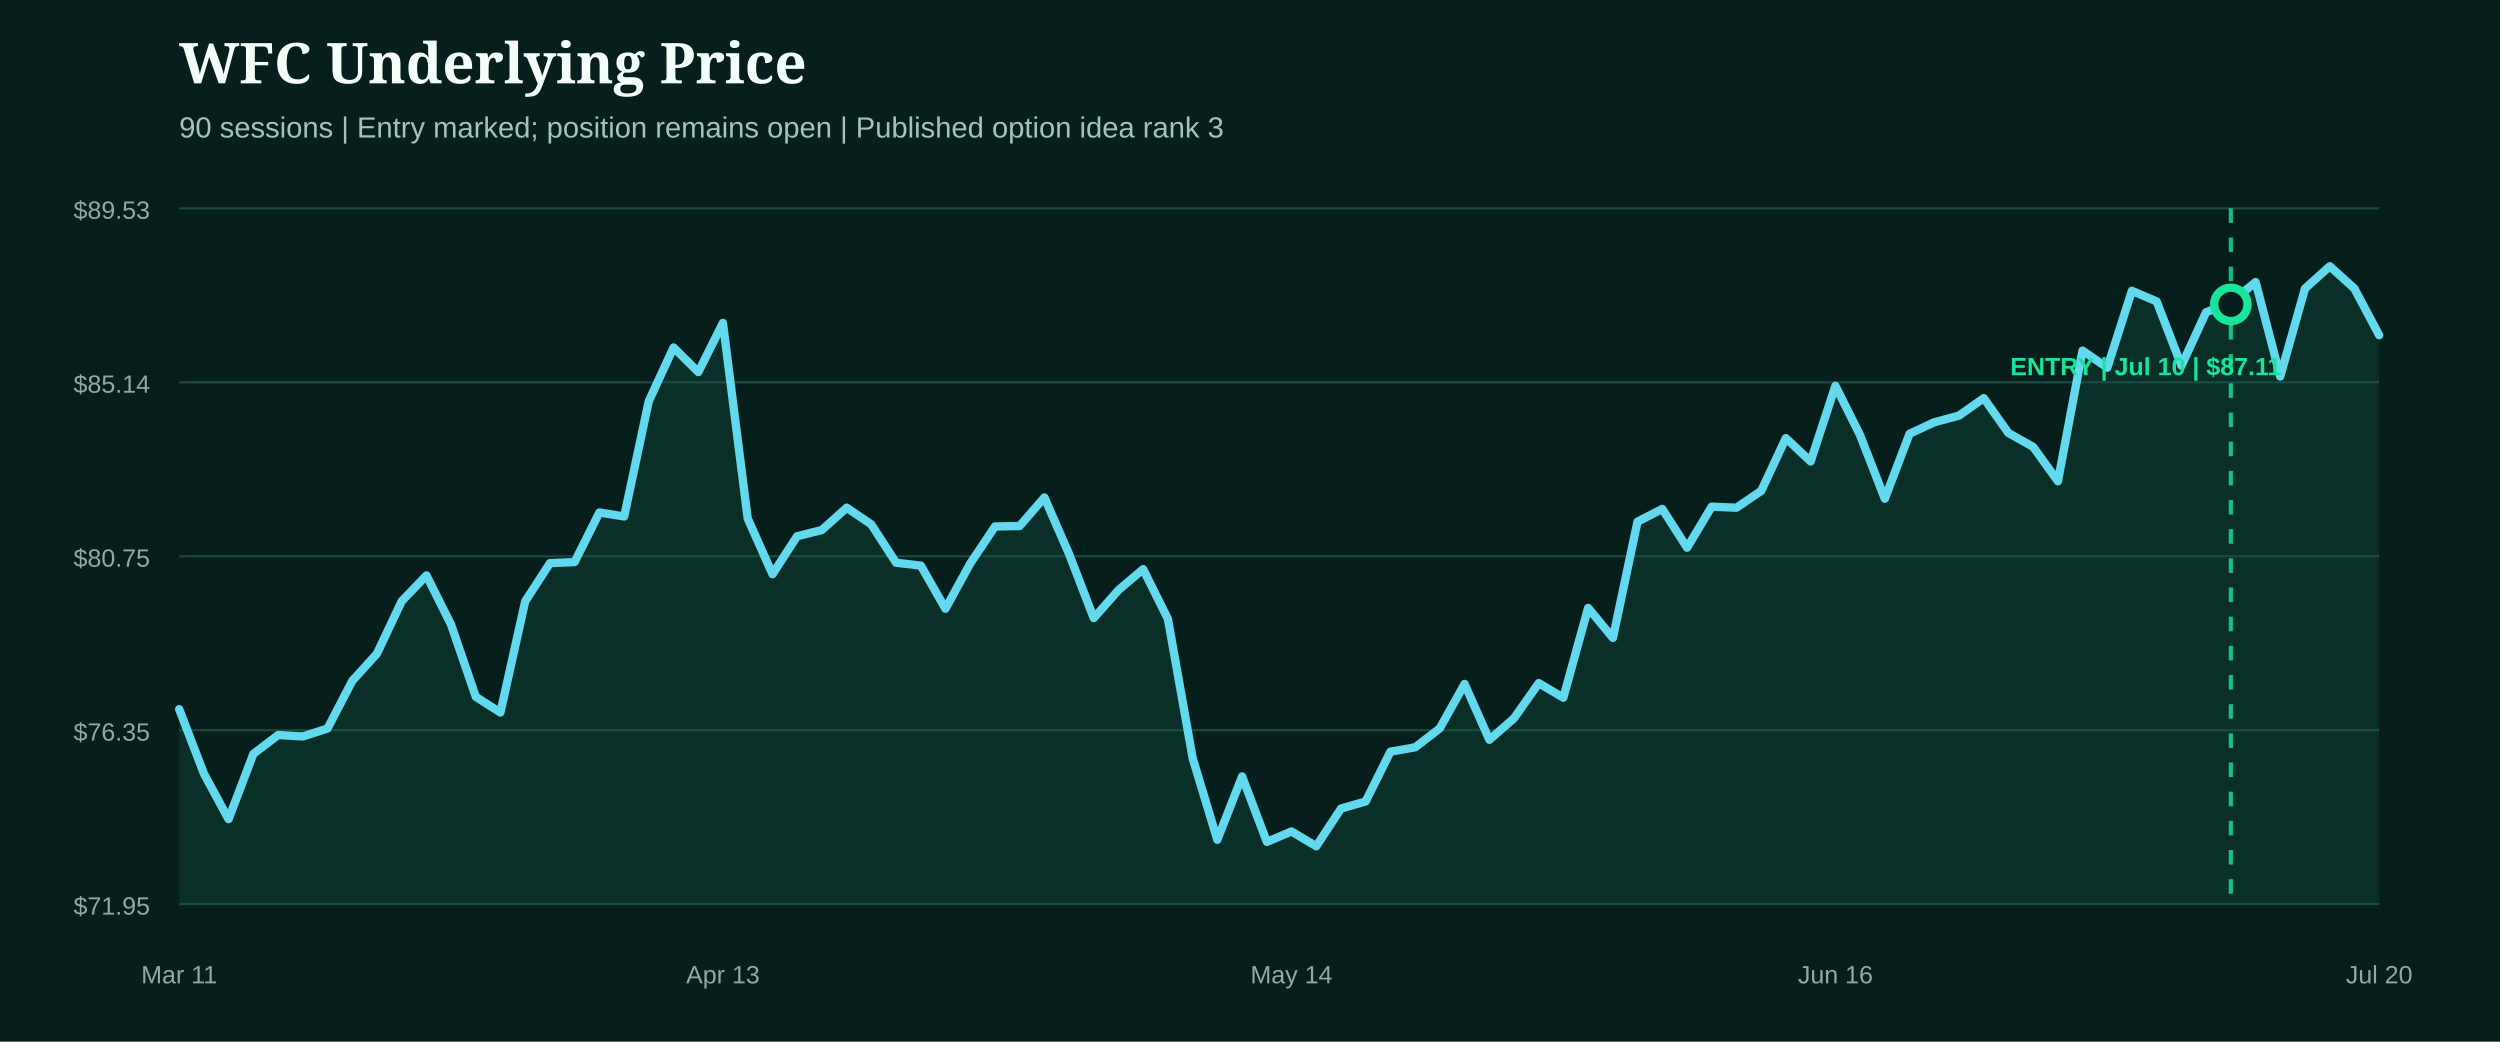
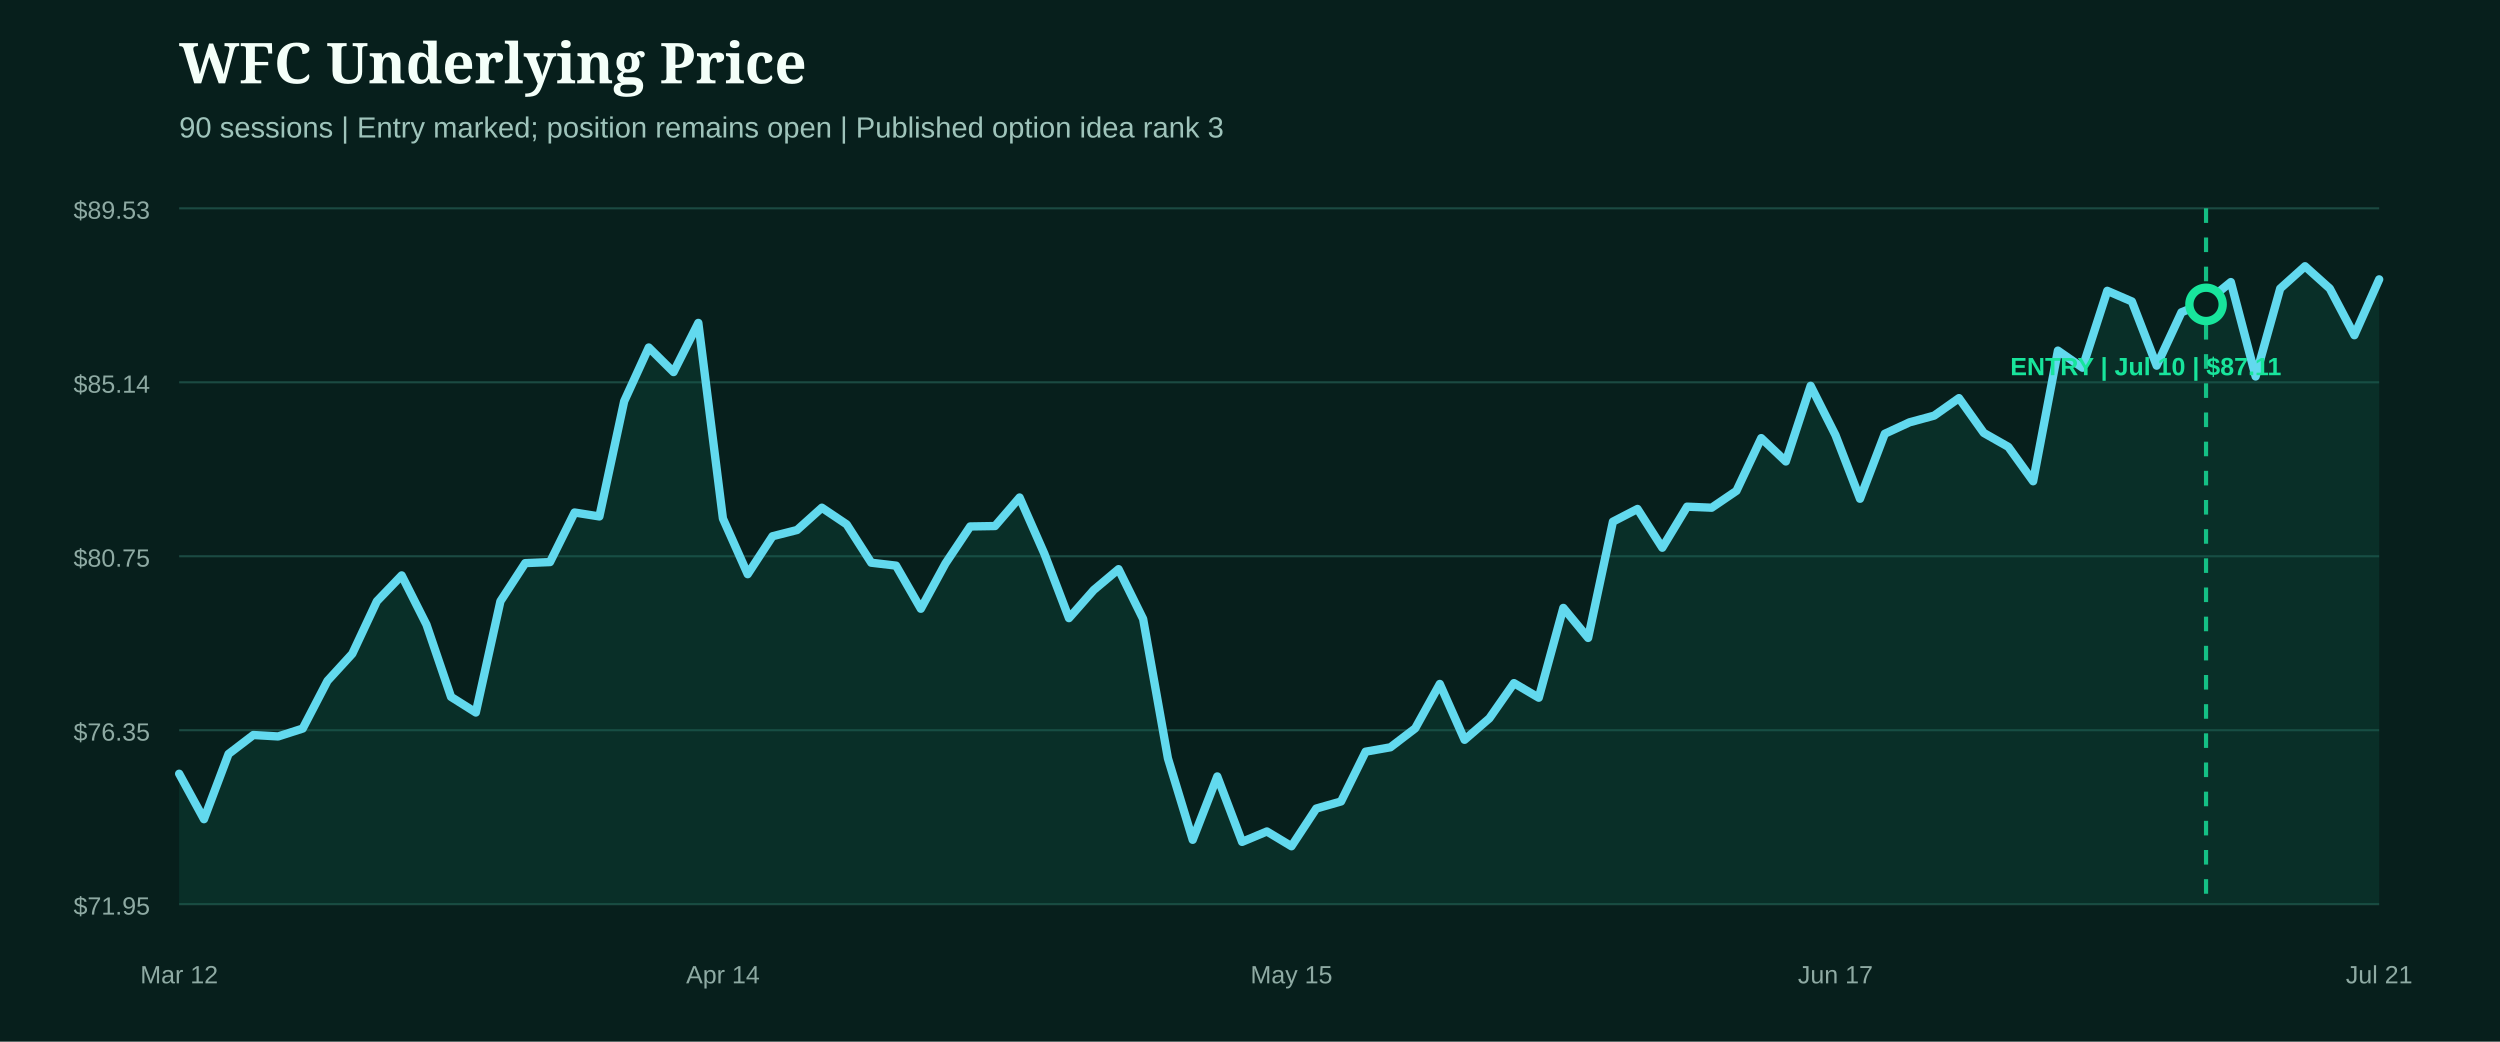
<svg xmlns="http://www.w3.org/2000/svg" width="1200" height="500" viewBox="0 0 1200 500" role="img" aria-label="WFC underlying price from entry">
  <rect width="1200" height="500" fill="#071f1c" />
  <style>.head{fill:#f4fff9;font:800 27px Georgia,serif}.sub{fill:#9fc4bb;font:14px Arial,sans-serif}.axis{fill:#8eaaa3;font:12px Arial,sans-serif}.marker{font:800 12px Arial,sans-serif}</style>
  <text x="86" y="40" class="head">WFC Underlying Price</text>
  <text x="86" y="66" class="sub">90 sessions | Entry marked; position remains open | Published option idea rank 3</text>
  <line x1="86" x2="1142" y1="100.0" y2="100.0" stroke="#1b4a42" stroke-width="1" />
  <text x="72" y="105.0" text-anchor="end" class="axis">$89.53</text>
  <line x1="86" x2="1142" y1="183.5" y2="183.5" stroke="#1b4a42" stroke-width="1" />
  <text x="72" y="188.5" text-anchor="end" class="axis">$85.14</text>
  <line x1="86" x2="1142" y1="267.0" y2="267.0" stroke="#1b4a42" stroke-width="1" />
  <text x="72" y="272.0" text-anchor="end" class="axis">$80.75</text>
  <line x1="86" x2="1142" y1="350.5" y2="350.5" stroke="#1b4a42" stroke-width="1" />
  <text x="72" y="355.5" text-anchor="end" class="axis">$76.35</text>
  <line x1="86" x2="1142" y1="434.0" y2="434.0" stroke="#1b4a42" stroke-width="1" />
  <text x="72" y="439.0" text-anchor="end" class="axis">$71.95</text>
-   <path d="M86.0,340.4 L97.9,371.4 L109.7,393.2 L121.6,361.9 L133.5,352.8 L145.3,353.5 L157.2,349.7 L169.1,326.8 L180.9,313.8 L192.8,288.6 L204.7,276.2 L216.5,299.8 L228.4,334.5 L240.2,342.0 L252.1,288.6 L264.0,270.3 L275.8,269.8 L287.7,246.0 L299.6,247.9 L311.4,192.6 L323.3,166.8 L335.2,178.6 L347.0,155.0 L358.9,248.9 L370.8,275.6 L382.6,257.4 L394.5,254.4 L406.4,243.7 L418.2,251.7 L430.1,270.1 L442.0,271.5 L453.8,292.2 L465.7,270.5 L477.6,252.7 L489.4,252.5 L501.3,238.8 L513.1,265.8 L525.0,296.7 L536.9,283.2 L548.7,273.2 L560.6,297.1 L572.5,364.0 L584.3,403.1 L596.2,372.7 L608.1,404.1 L619.9,399.1 L631.8,406.2 L643.7,388.1 L655.5,384.7 L667.4,360.8 L679.3,358.7 L691.1,349.6 L703.0,328.3 L714.9,355.1 L726.7,344.8 L738.6,327.9 L750.4,334.9 L762.3,291.8 L774.2,306.2 L786.0,250.4 L797.9,244.3 L809.8,262.9 L821.6,243.2 L833.5,243.7 L845.4,235.6 L857.2,210.3 L869.1,221.5 L881.0,185.2 L892.8,208.8 L904.7,239.4 L916.6,208.2 L928.4,202.7 L940.3,199.5 L952.2,191.1 L964.0,207.8 L975.9,214.5 L987.8,231.0 L999.6,168.3 L1011.5,176.5 L1023.3,139.6 L1035.2,144.7 L1047.1,175.5 L1058.9,149.9 L1070.8,145.1 L1082.7,135.4 L1094.5,180.7 L1106.4,138.5 L1118.3,127.8 L1130.1,138.5 L1142.0,160.9 L1142.0,434.0 L86.0,434.0 Z" fill="#0f5949" opacity="0.28" />
-   <path d="M86.0,340.4 L97.9,371.4 L109.7,393.2 L121.6,361.9 L133.5,352.8 L145.3,353.5 L157.2,349.7 L169.1,326.8 L180.9,313.8 L192.8,288.6 L204.7,276.2 L216.5,299.8 L228.4,334.5 L240.2,342.0 L252.1,288.6 L264.0,270.3 L275.8,269.8 L287.7,246.0 L299.6,247.9 L311.4,192.6 L323.3,166.8 L335.2,178.6 L347.0,155.0 L358.9,248.9 L370.8,275.6 L382.6,257.4 L394.5,254.4 L406.4,243.7 L418.2,251.7 L430.1,270.1 L442.0,271.5 L453.8,292.2 L465.7,270.5 L477.6,252.7 L489.4,252.5 L501.3,238.8 L513.1,265.8 L525.0,296.7 L536.9,283.2 L548.7,273.2 L560.6,297.1 L572.5,364.0 L584.3,403.1 L596.2,372.7 L608.1,404.1 L619.9,399.1 L631.8,406.2 L643.7,388.1 L655.5,384.7 L667.4,360.8 L679.3,358.7 L691.1,349.6 L703.0,328.3 L714.9,355.1 L726.7,344.8 L738.6,327.9 L750.4,334.9 L762.3,291.8 L774.2,306.2 L786.0,250.4 L797.9,244.3 L809.8,262.9 L821.6,243.2 L833.5,243.7 L845.4,235.6 L857.2,210.3 L869.1,221.5 L881.0,185.2 L892.8,208.8 L904.7,239.4 L916.6,208.2 L928.4,202.7 L940.3,199.5 L952.2,191.1 L964.0,207.8 L975.9,214.5 L987.8,231.0 L999.6,168.3 L1011.5,176.5 L1023.3,139.6 L1035.2,144.7 L1047.1,175.5 L1058.9,149.9 L1070.8,145.1 L1082.7,135.4 L1094.5,180.7 L1106.4,138.5 L1118.3,127.8 L1130.1,138.5 L1142.0,160.9" fill="none" stroke="#62d9ee" stroke-width="4" stroke-linecap="round" stroke-linejoin="round" />
+   <path d="M86.0,371.4 L97.9,393.2 L109.7,361.9 L121.6,352.8 L133.5,353.5 L145.3,349.7 L157.2,326.8 L169.1,313.8 L180.9,288.6 L192.8,276.2 L204.7,299.8 L216.5,334.5 L228.4,342.0 L240.2,288.6 L252.1,270.3 L264.0,269.8 L275.8,246.0 L287.7,247.9 L299.6,192.6 L311.4,166.8 L323.3,178.6 L335.2,155.0 L347.0,248.9 L358.9,275.6 L370.8,257.4 L382.6,254.4 L394.5,243.7 L406.4,251.7 L418.2,270.1 L430.1,271.5 L442.0,292.2 L453.8,270.5 L465.7,252.7 L477.6,252.5 L489.4,238.8 L501.3,265.8 L513.1,296.7 L525.0,283.2 L536.9,273.2 L548.7,297.1 L560.6,364.0 L572.5,403.1 L584.3,372.7 L596.2,404.1 L608.1,399.1 L619.9,406.2 L631.8,388.1 L643.7,384.7 L655.5,360.8 L667.4,358.7 L679.3,349.6 L691.1,328.3 L703.0,355.1 L714.9,344.8 L726.7,327.9 L738.6,334.9 L750.4,291.8 L762.3,306.2 L774.2,250.4 L786.0,244.3 L797.9,262.9 L809.8,243.2 L821.6,243.7 L833.5,235.6 L845.4,210.3 L857.2,221.5 L869.1,185.2 L881.0,208.8 L892.8,239.4 L904.7,208.2 L916.6,202.7 L928.4,199.5 L940.3,191.1 L952.2,207.8 L964.0,214.5 L975.9,231.0 L987.8,168.3 L999.6,176.5 L1011.5,139.6 L1023.3,144.7 L1035.2,175.5 L1047.1,149.9 L1058.9,145.1 L1070.8,135.4 L1082.7,180.7 L1094.5,138.5 L1106.4,127.8 L1118.3,138.5 L1130.1,160.9 L1142.0,134.1 L1142.0,434.0 L86.0,434.0 Z" fill="#0f5949" opacity="0.28" />
+   <path d="M86.0,371.4 L97.9,393.2 L109.7,361.9 L121.6,352.8 L133.5,353.5 L145.3,349.7 L157.2,326.8 L169.1,313.8 L180.9,288.6 L192.8,276.2 L204.7,299.8 L216.5,334.5 L228.4,342.0 L240.2,288.6 L252.1,270.3 L264.0,269.8 L275.8,246.0 L287.7,247.9 L299.6,192.6 L311.4,166.8 L323.3,178.6 L335.2,155.0 L347.0,248.9 L358.9,275.6 L370.8,257.4 L382.6,254.4 L394.5,243.7 L406.4,251.7 L418.2,270.1 L430.1,271.5 L442.0,292.2 L453.8,270.5 L465.7,252.7 L477.6,252.5 L489.4,238.8 L501.3,265.8 L513.1,296.7 L525.0,283.2 L536.9,273.2 L548.7,297.1 L560.6,364.0 L572.5,403.1 L584.3,372.7 L596.2,404.1 L608.1,399.1 L619.9,406.2 L631.8,388.1 L643.7,384.7 L655.5,360.8 L667.4,358.7 L679.3,349.6 L691.1,328.3 L703.0,355.1 L714.9,344.8 L726.7,327.9 L738.6,334.9 L750.4,291.8 L762.3,306.2 L774.2,250.4 L786.0,244.3 L797.9,262.9 L809.8,243.2 L821.6,243.7 L833.5,235.6 L845.4,210.3 L857.2,221.5 L869.1,185.2 L881.0,208.8 L892.8,239.4 L904.7,208.2 L916.6,202.7 L928.4,199.5 L940.3,191.1 L952.2,207.8 L964.0,214.5 L975.9,231.0 L987.8,168.3 L999.6,176.5 L1011.5,139.6 L1023.3,144.7 L1035.2,175.5 L1047.1,149.9 L1058.9,145.1 L1070.8,135.4 L1082.7,180.7 L1094.5,138.5 L1106.4,127.8 L1118.3,138.5 L1130.1,160.9 L1142.0,134.1" fill="none" stroke="#62d9ee" stroke-width="4" stroke-linecap="round" stroke-linejoin="round" />
  <g>
-     <line x1="1070.8" x2="1070.8" y1="100" y2="434" stroke="#18e59c" stroke-width="2" stroke-dasharray="7 7" opacity="0.8" />
-     <circle cx="1070.8" cy="146.1" r="8" fill="#071f1c" stroke="#18e59c" stroke-width="4" />
+     <line x1="1058.9" x2="1058.9" y1="100" y2="434" stroke="#18e59c" stroke-width="2" stroke-dasharray="7 7" opacity="0.8" />
+     <circle cx="1058.9" cy="146.1" r="8" fill="#071f1c" stroke="#18e59c" stroke-width="4" />
    <text x="1030.0" y="180.1" text-anchor="middle" class="marker" fill="#18e59c">ENTRY | Jul 10 | $87.11</text>
  </g>
-   <text x="86.0" y="472" text-anchor="middle" class="axis">Mar 11</text>
-   <text x="347.0" y="472" text-anchor="middle" class="axis">Apr 13</text>
-   <text x="619.9" y="472" text-anchor="middle" class="axis">May 14</text>
-   <text x="881.0" y="472" text-anchor="middle" class="axis">Jun 16</text>
-   <text x="1142.0" y="472" text-anchor="middle" class="axis">Jul 20</text>
+   <text x="86.0" y="472" text-anchor="middle" class="axis">Mar 12</text>
+   <text x="347.0" y="472" text-anchor="middle" class="axis">Apr 14</text>
+   <text x="619.9" y="472" text-anchor="middle" class="axis">May 15</text>
+   <text x="881.0" y="472" text-anchor="middle" class="axis">Jun 17</text>
+   <text x="1142.0" y="472" text-anchor="middle" class="axis">Jul 21</text>
</svg>
